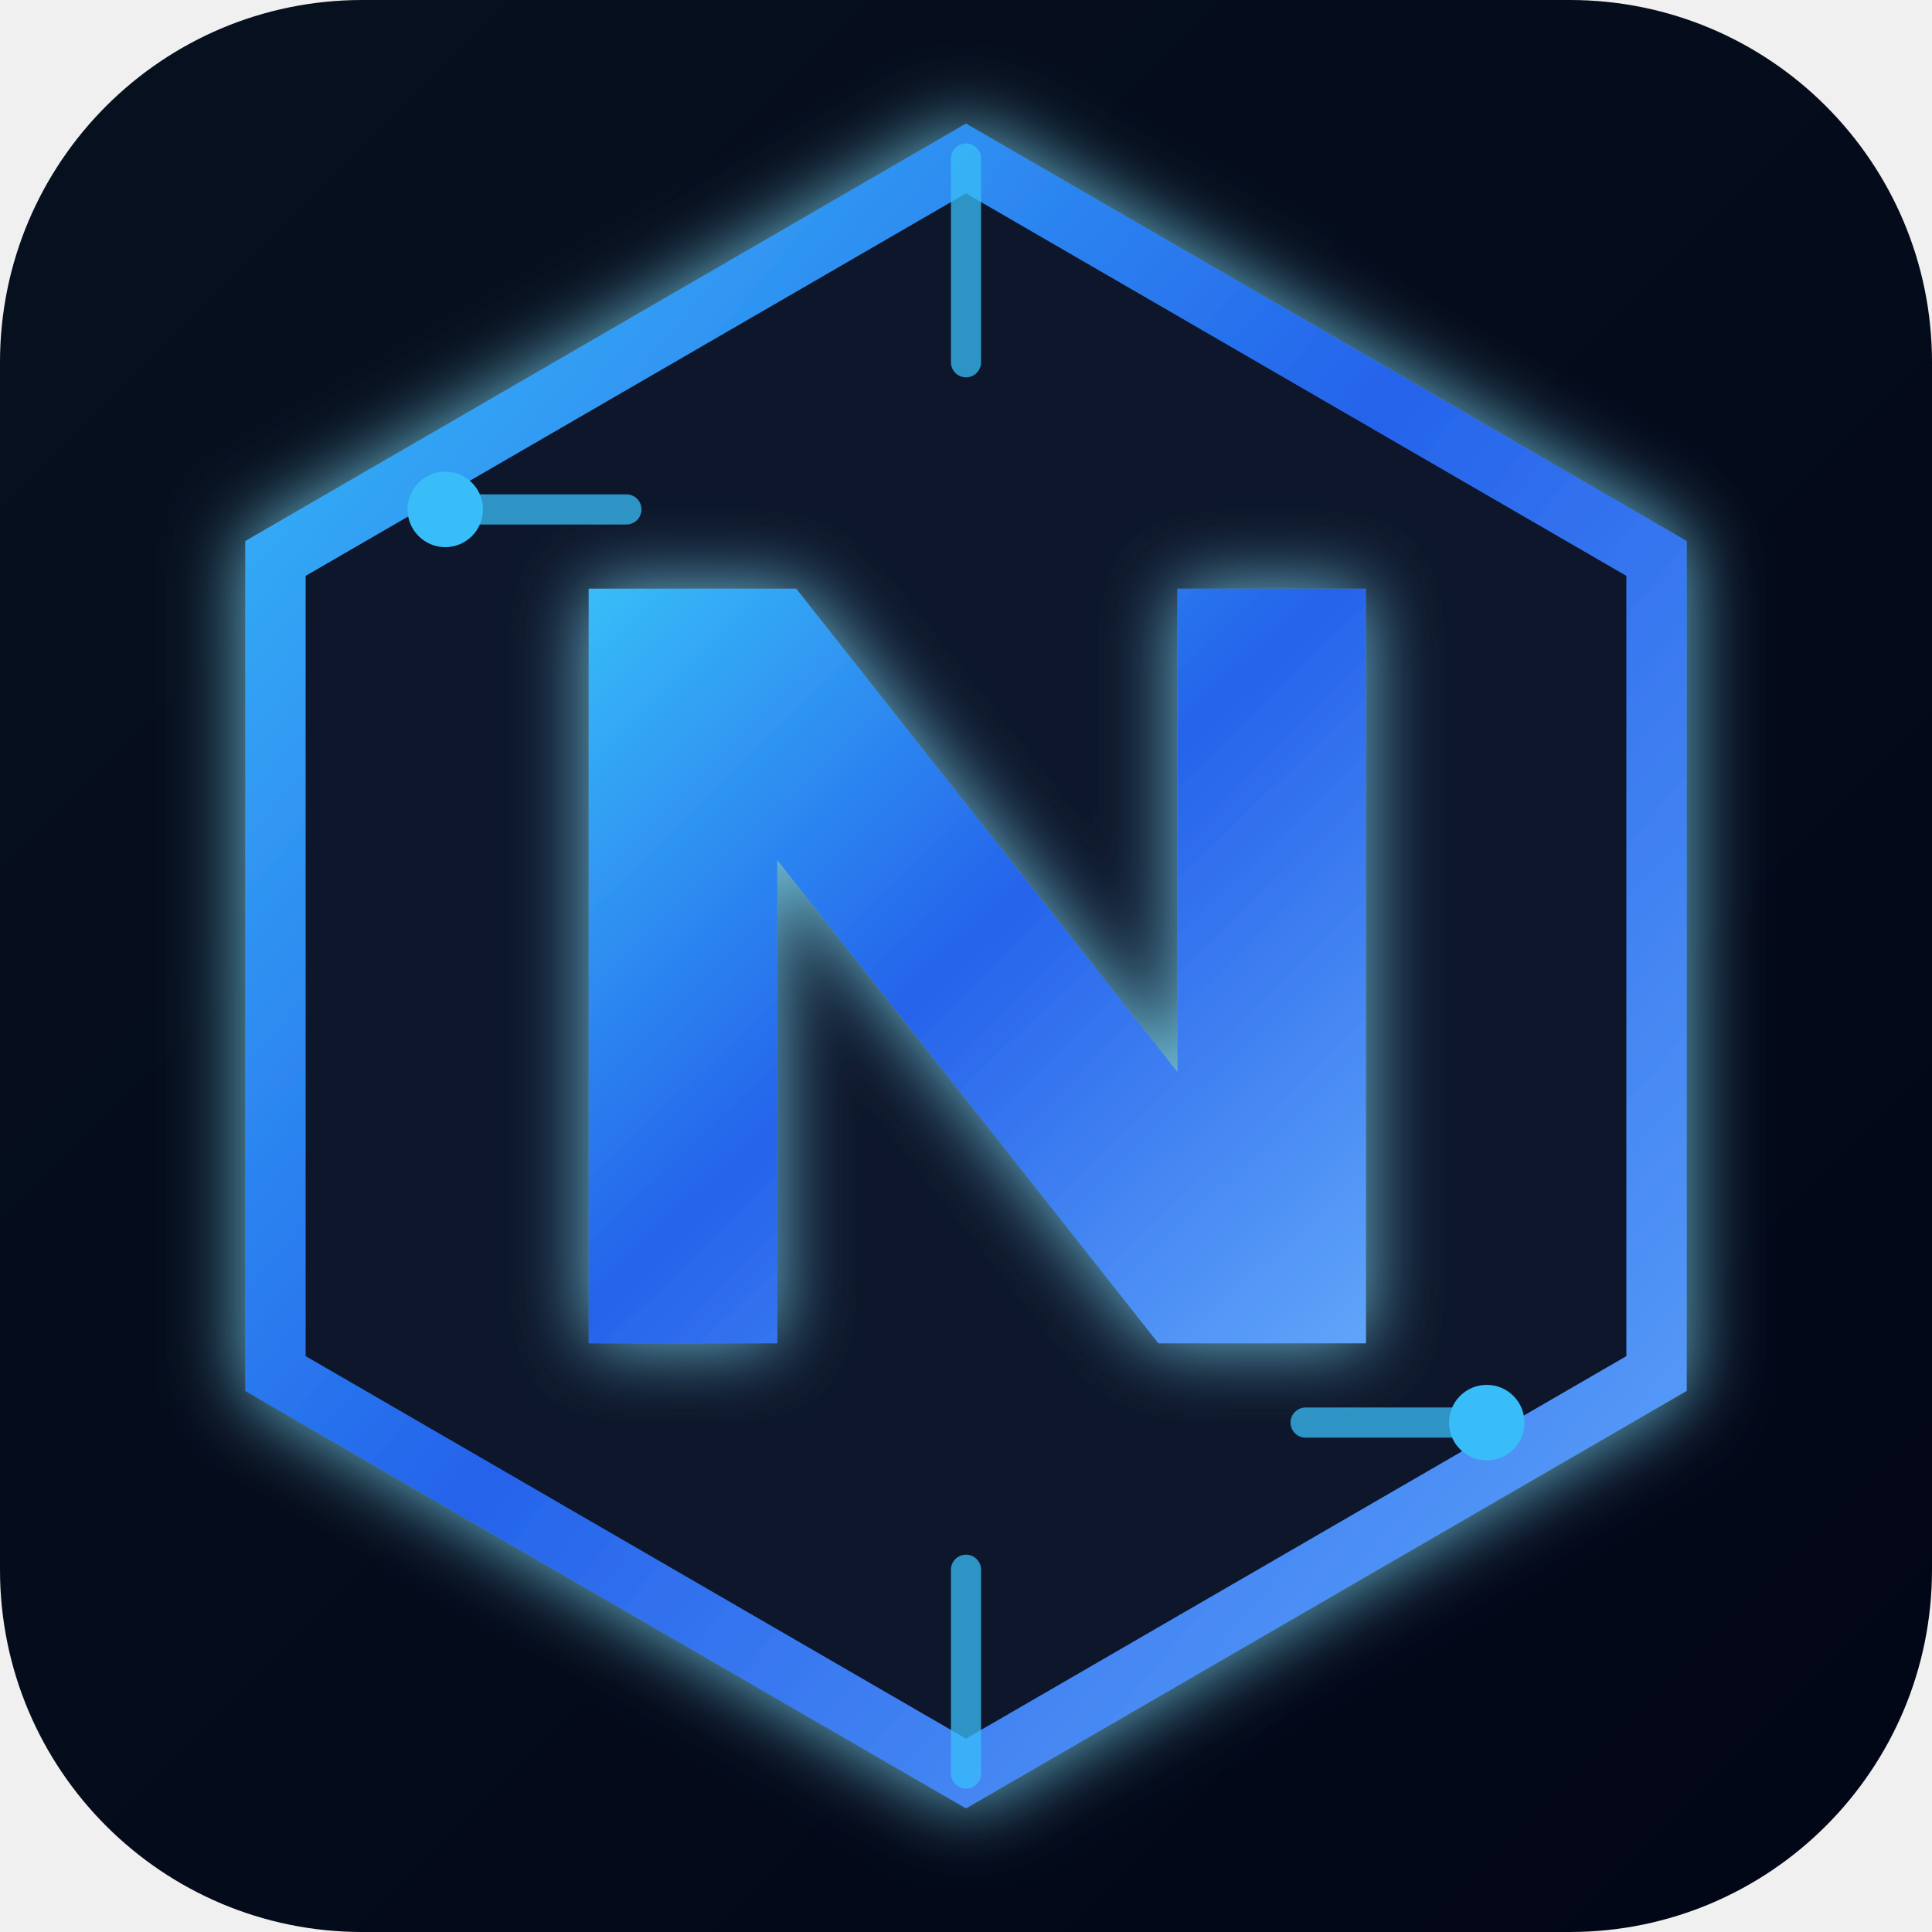
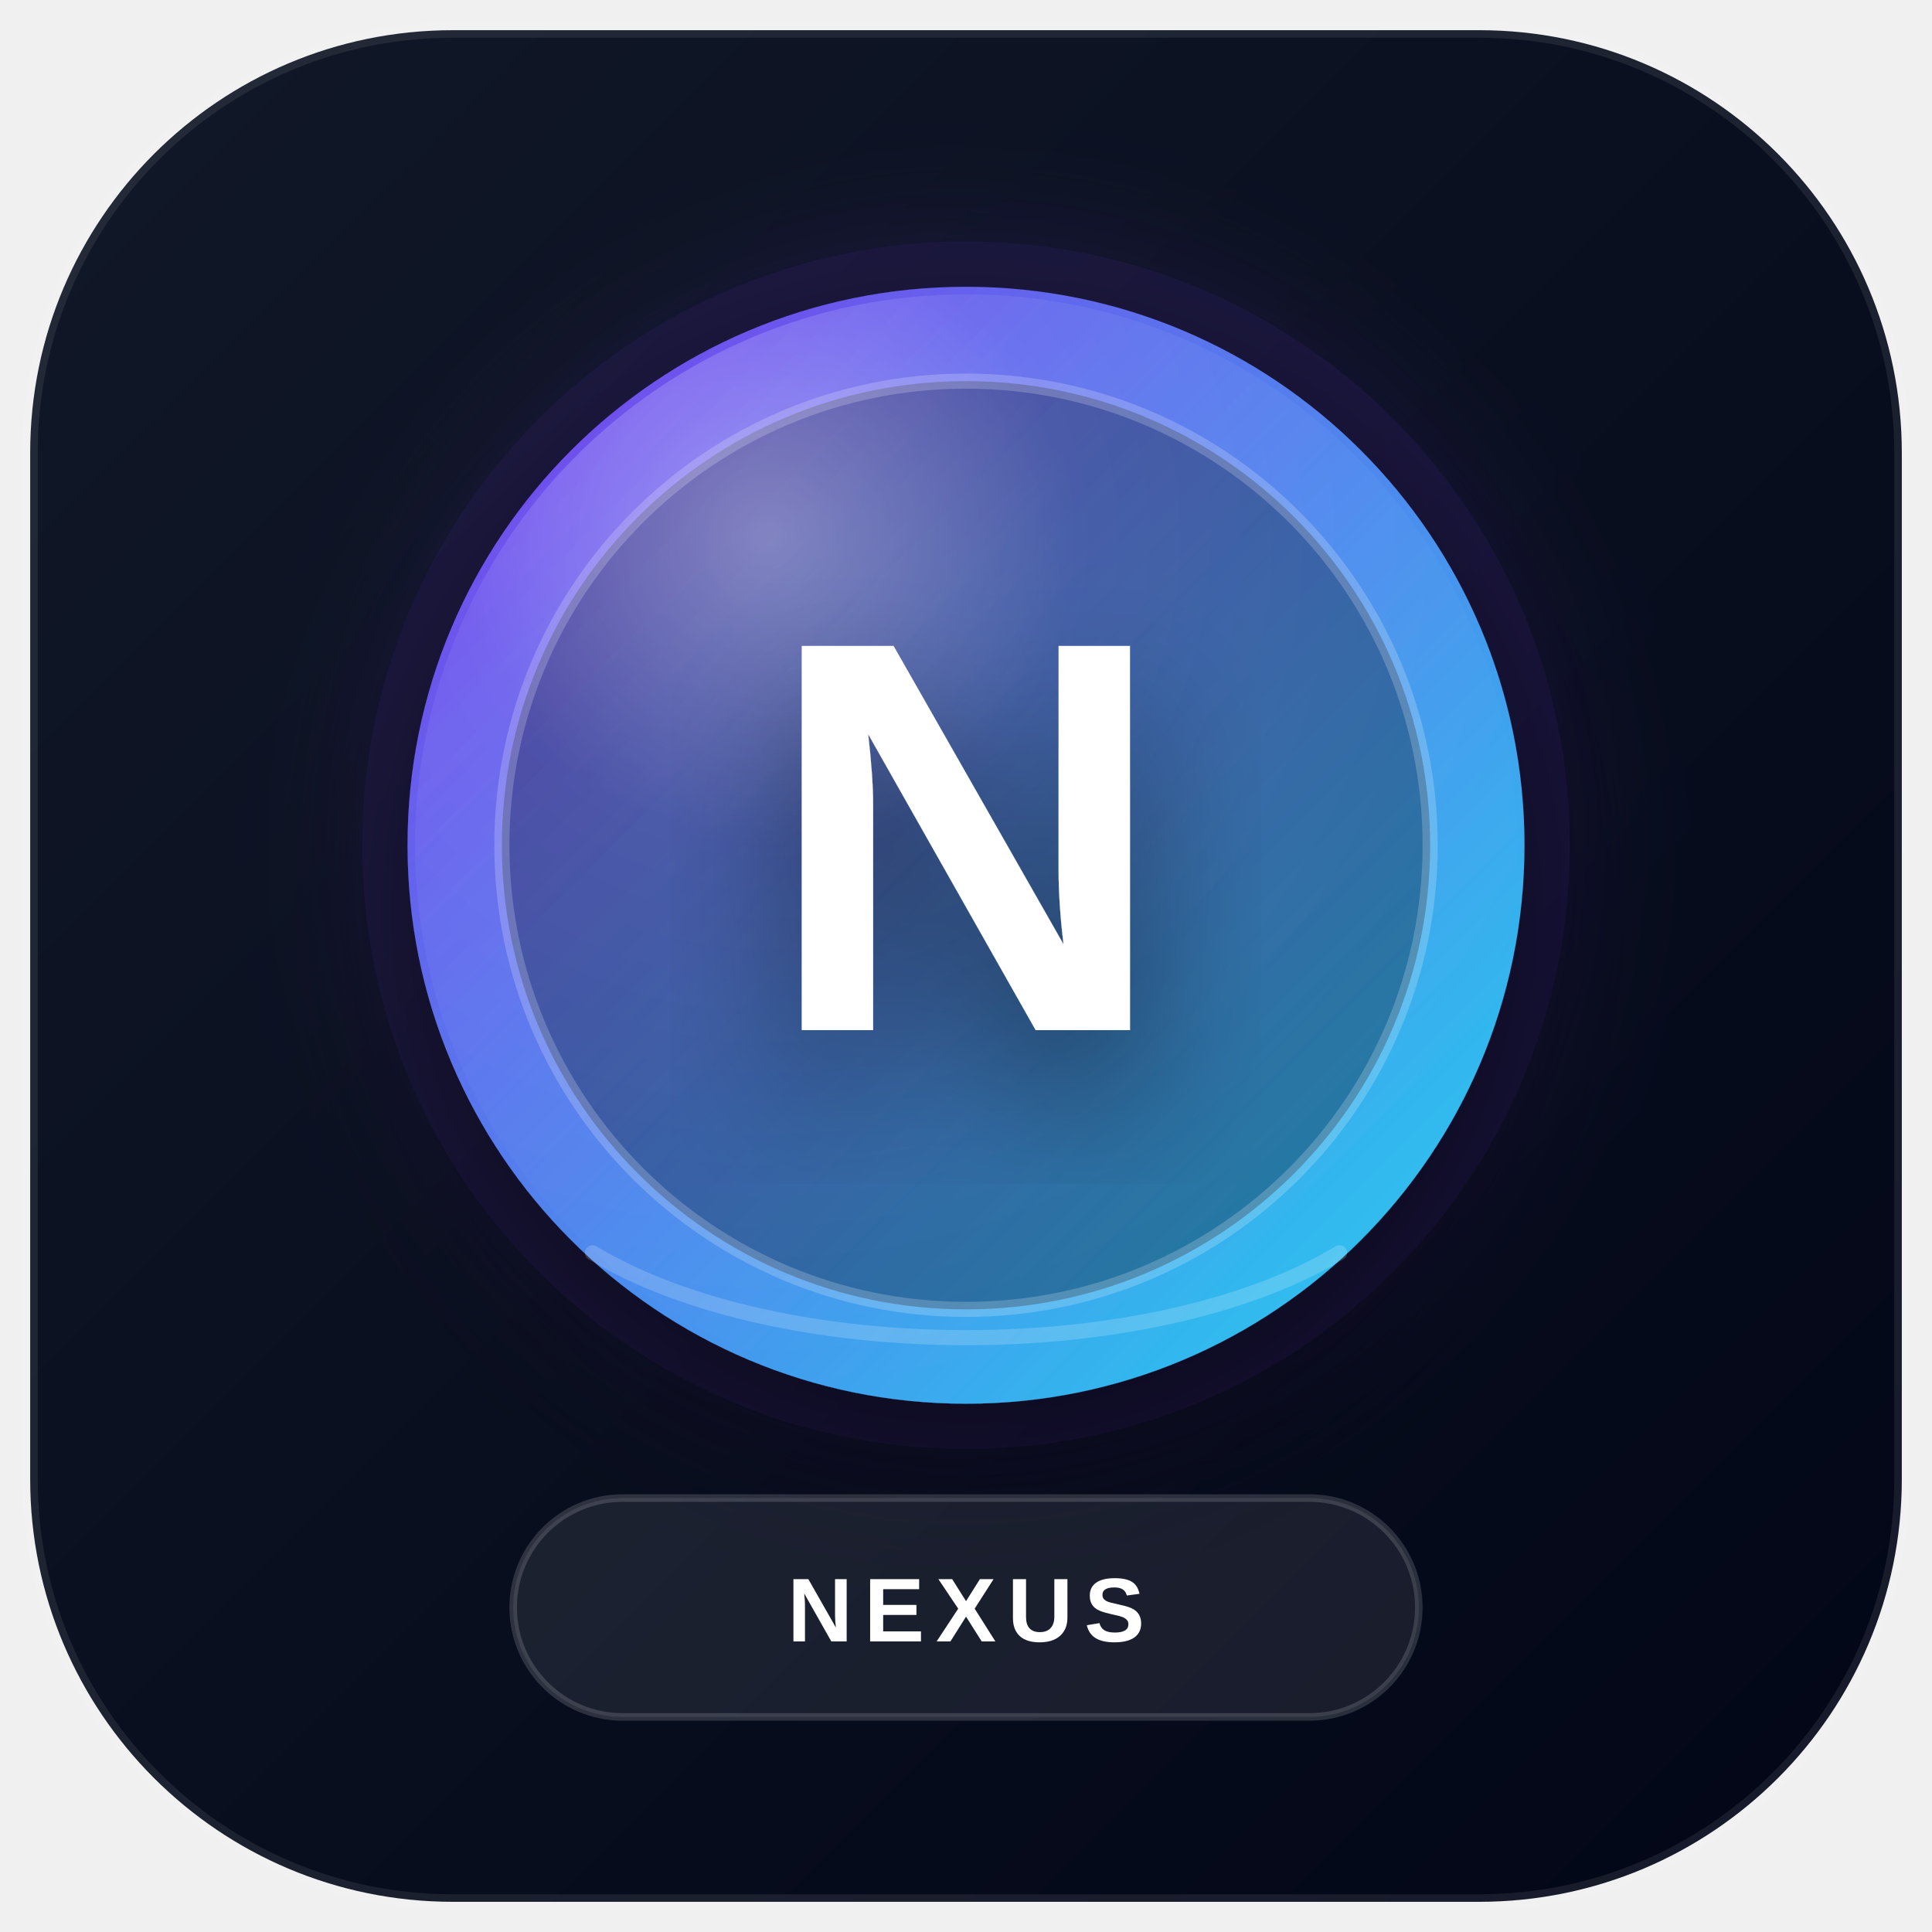
- <svg xmlns="http://www.w3.org/2000/svg" viewBox="0 0 512 512" role="img" aria-labelledby="title desc">
+ <svg xmlns="http://www.w3.org/2000/svg" viewBox="0 0 512 512" role="img">
  <defs>
-     <linearGradient id="bg" x1="0" y1="0" x2="1" y2="1">
-       <stop offset="0" stop-color="#07111F" />
+     <linearGradient id="tile" x1="0" y1="0" x2="1" y2="1">
+       <stop offset="0" stop-color="#111827" />
      <stop offset="1" stop-color="#020617" />
    </linearGradient>
-     <linearGradient id="blue" x1="0" y1="0" x2="1" y2="1">
-       <stop offset="0" stop-color="#38BDF8" />
-       <stop offset="0.48" stop-color="#2563EB" />
-       <stop offset="1" stop-color="#60A5FA" />
+     <linearGradient id="brand" x1="0" y1="0" x2="1" y2="1">
+       <stop offset="0" stop-color="#7C3AED" />
+       <stop offset="1" stop-color="#22D3EE" />
    </linearGradient>
+     <radialGradient id="shine" cx="32%" cy="22%" r="78%">
+       <stop offset="0" stop-color="#FFFFFF" stop-opacity=".34" />
+       <stop offset=".36" stop-color="#FFFFFF" stop-opacity=".07" />
+       <stop offset="1" stop-color="#FFFFFF" stop-opacity="0" />
+     </radialGradient>
+     <filter id="shadow" x="-40%" y="-40%" width="180%" height="180%">
+       <feDropShadow dx="0" dy="18" stdDeviation="20" flood-color="#000000" flood-opacity=".48" />
+     </filter>
    <filter id="glow" x="-40%" y="-40%" width="180%" height="180%">
-       <feGaussianBlur stdDeviation="10" result="blur" />
-       <feColorMatrix in="blur" type="matrix" values="0 0 0 0 0.22 0 0 0 0 0.74 0 0 0 0 0.97 0 0 0 .85 0" />
+       <feGaussianBlur stdDeviation="16" result="blur" />
      <feMerge>
-         <feMergeNode />
+         <feMergeNode in="blur" />
        <feMergeNode in="SourceGraphic" />
      </feMerge>
    </filter>
  </defs>
-   <rect width="512" height="512" rx="96" fill="url(#bg)" />
-   <path d="M256 42 439 148v216L256 470 73 364V148Z" fill="#0F172A" stroke="url(#blue)" stroke-width="16" filter="url(#glow)" />
-   <path d="M156 356V156h55l101 128V156h50v200h-55L206 228v128Z" fill="url(#blue)" filter="url(#glow)" />
-   <path d="M118 135h48M346 377h48M256 42v54M256 416v54" stroke="#38BDF8" stroke-width="8" stroke-linecap="round" opacity=".75" />
-   <circle cx="118" cy="135" r="10" fill="#38BDF8" />
-   <circle cx="394" cy="377" r="10" fill="#38BDF8" />
+   <rect x="8" y="8" width="496" height="496" rx="112" fill="url(#tile)" stroke="#FFFFFF" stroke-opacity=".08" stroke-width="4" />
+   <circle cx="256" cy="224" r="160" fill="#7C3AED" opacity=".14" filter="url(#glow)" />
+   <circle cx="256" cy="224" r="148" fill="url(#brand)" filter="url(#shadow)" />
+   <circle cx="256" cy="224" r="123" fill="#07101F" fill-opacity=".36" stroke="#FFFFFF" stroke-opacity=".20" stroke-width="4" />
+   <circle cx="256" cy="224" r="146" fill="url(#shine)" />
+   <path d="M157 332 C207 362 305 362 355 332" fill="none" stroke="#FFFFFF" stroke-opacity=".18" stroke-width="4" stroke-linecap="round" />
+   <text x="256" y="273" text-anchor="middle" font-family="Arial,Helvetica,sans-serif" font-size="148" font-weight="800" fill="#FFFFFF" filter="url(#shadow)">N</text>
+   <rect x="136" y="397" width="240" height="58" rx="29" fill="#FFFFFF" fill-opacity=".08" stroke="#FFFFFF" stroke-opacity=".15" stroke-width="2" />
+   <text x="256" y="435" text-anchor="middle" font-family="Arial,Helvetica,sans-serif" font-size="24" font-weight="800" letter-spacing="3" fill="#FFFFFF">NEXUS</text>
</svg>
